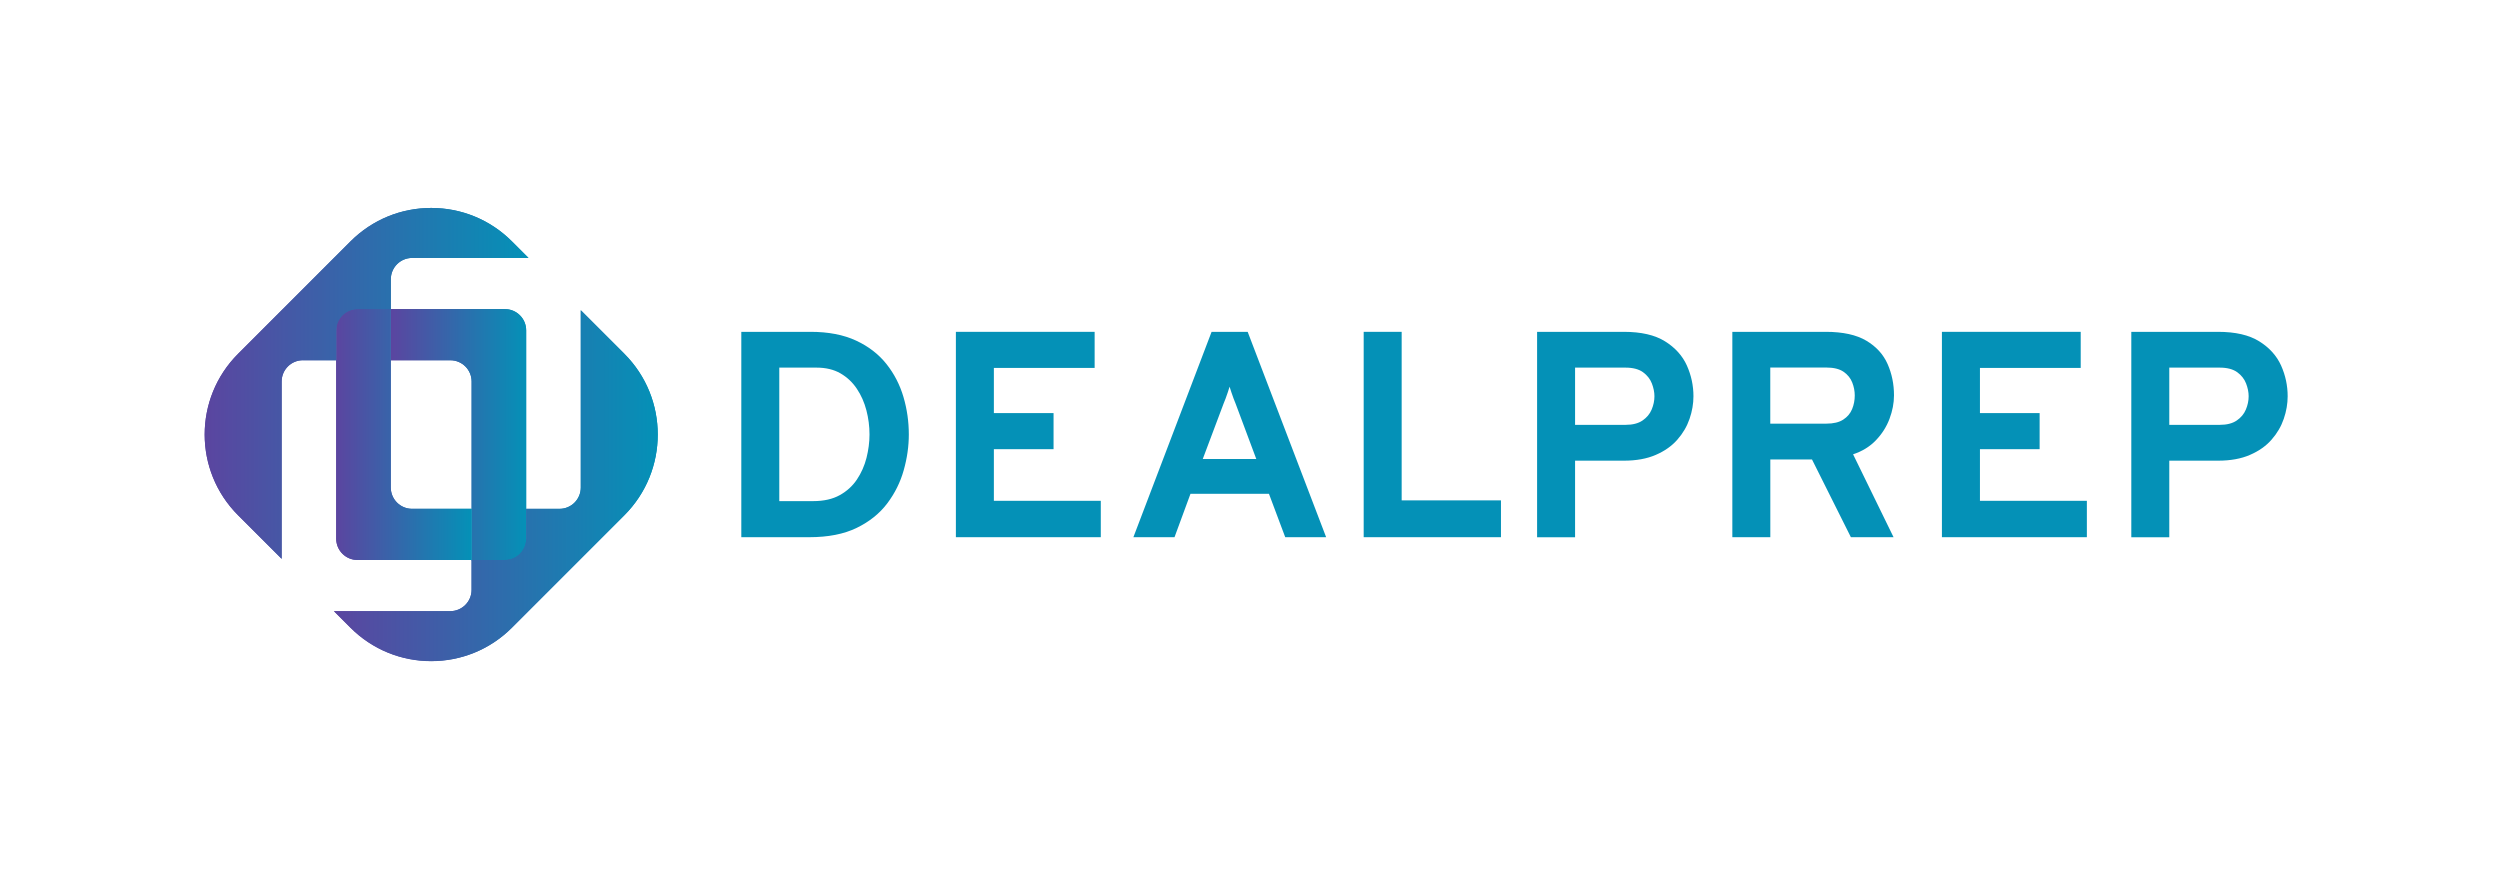
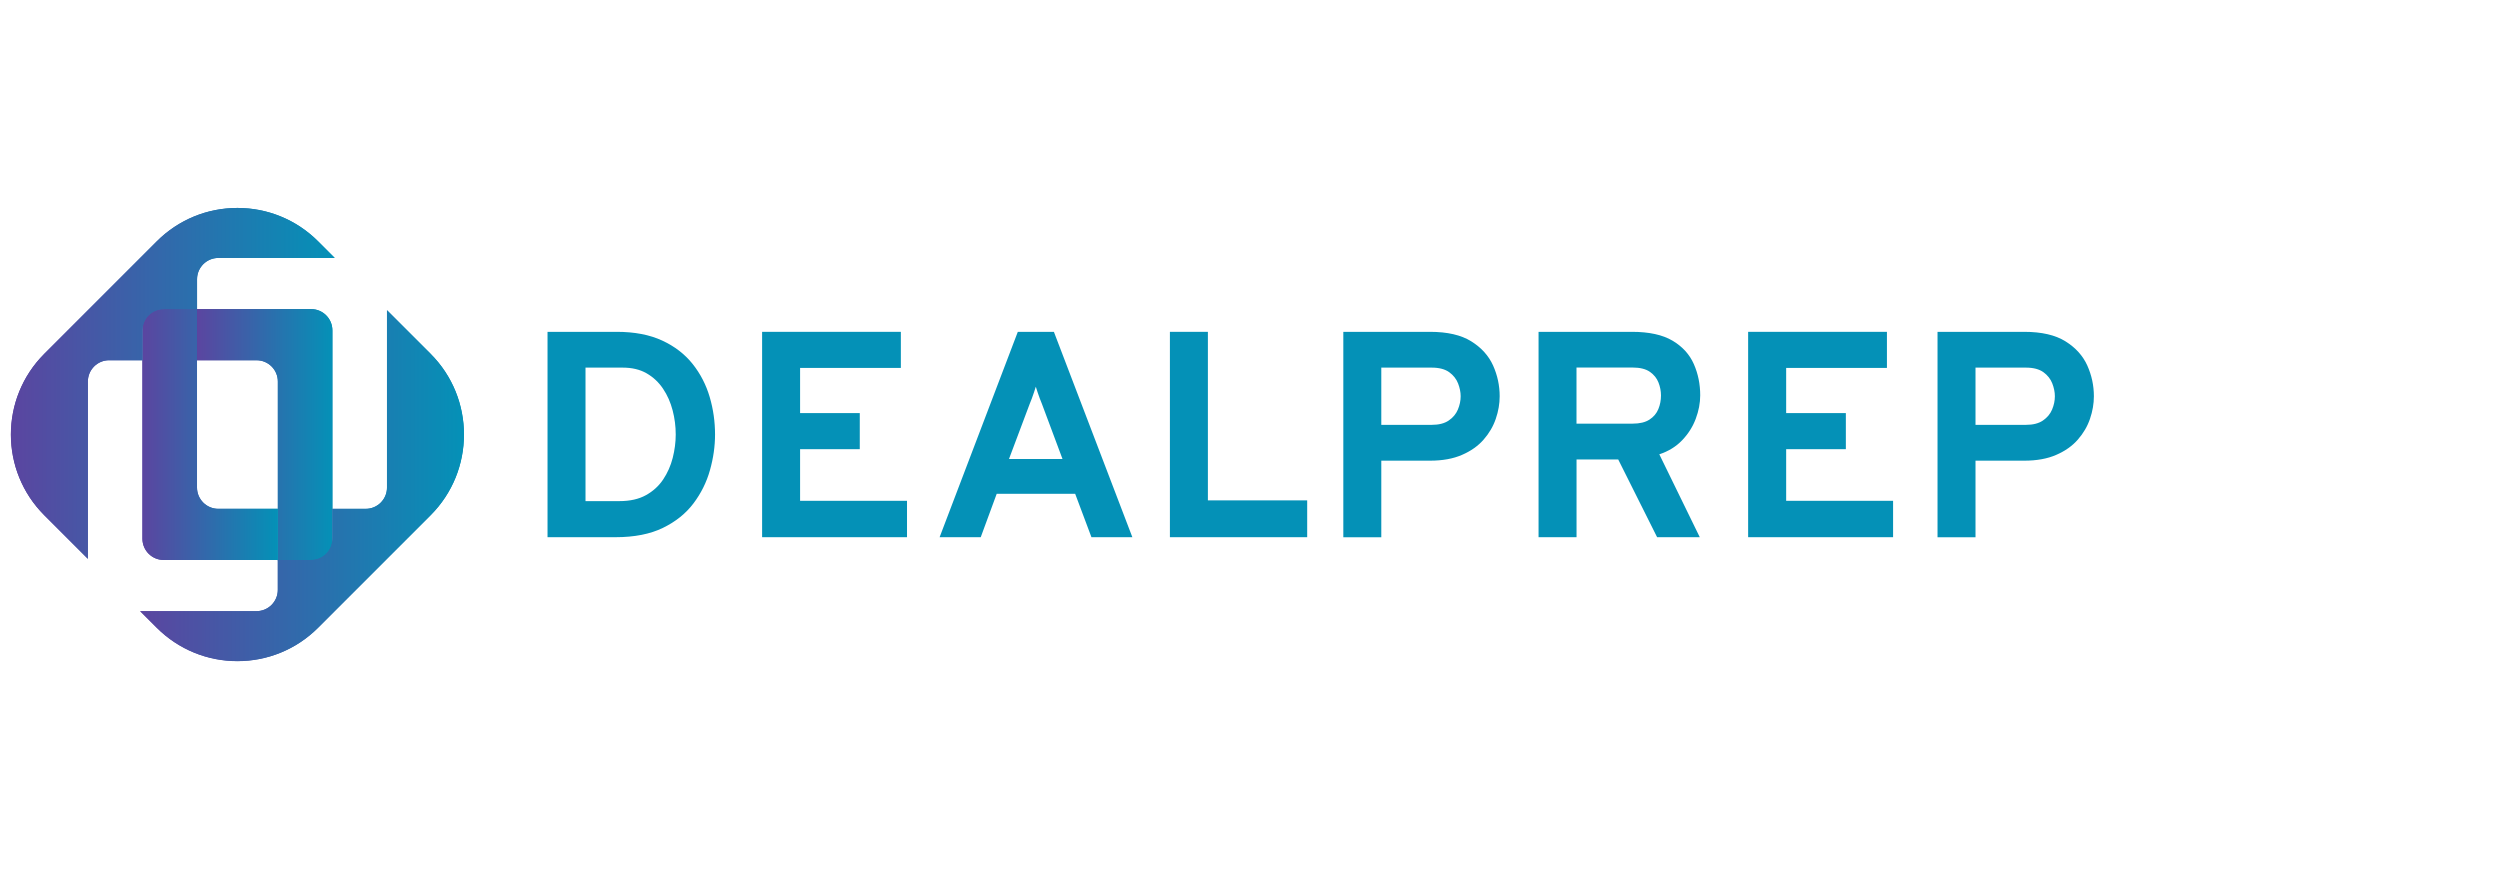
- <svg xmlns="http://www.w3.org/2000/svg" xmlns:xlink="http://www.w3.org/1999/xlink" id="Layer_1" viewBox="0 0 580.56 203.18">
+ <svg xmlns="http://www.w3.org/2000/svg" xmlns:xlink="http://www.w3.org/1999/xlink" id="Layer_1" viewBox="45 0 580.56 203.18">
  <defs>
    <style>.cls-1{fill:url(#linear-gradient);}.cls-1,.cls-2,.cls-3,.cls-4,.cls-5,.cls-6,.cls-7,.cls-8,.cls-9{stroke-width:0px;}.cls-2{fill:url(#linear-gradient-4);}.cls-3{fill:url(#linear-gradient-2);}.cls-4{fill:url(#linear-gradient-3);}.cls-5{fill:url(#linear-gradient-8);}.cls-6{fill:url(#linear-gradient-7);}.cls-7{fill:url(#linear-gradient-5);}.cls-8{fill:url(#linear-gradient-6);}.cls-9{fill:#0491b7;}</style>
    <linearGradient id="linear-gradient" x1="90.75" y1="100.95" x2="122.2" y2="100.95" gradientUnits="userSpaceOnUse">
      <stop offset="0" stop-color="#5b45a0" />
      <stop offset="1" stop-color="#0491b7" />
    </linearGradient>
    <linearGradient id="linear-gradient-2" x1="90.75" y1="100.95" x2="122.19" y2="100.95" xlink:href="#linear-gradient" />
    <linearGradient id="linear-gradient-3" x1="78.08" y1="100.89" x2="109.52" y2="100.89" xlink:href="#linear-gradient" />
    <linearGradient id="linear-gradient-4" x1="78.08" y1="100.89" x2="109.52" y2="100.89" xlink:href="#linear-gradient" />
    <linearGradient id="linear-gradient-5" x1="47.53" y1="89.03" x2="122.72" y2="89.03" xlink:href="#linear-gradient" />
    <linearGradient id="linear-gradient-6" x1="47.52" y1="89.03" x2="122.72" y2="89.03" xlink:href="#linear-gradient" />
    <linearGradient id="linear-gradient-7" x1="77.55" y1="112.78" x2="152.74" y2="112.78" xlink:href="#linear-gradient" />
    <linearGradient id="linear-gradient-8" x1="77.55" y1="112.78" x2="152.75" y2="112.78" xlink:href="#linear-gradient" />
  </defs>
  <path class="cls-9" d="m172.15,124.75v-47.69h16.08c4.13,0,7.65.68,10.56,2.03,2.91,1.35,5.26,3.17,7.07,5.45,1.81,2.28,3.12,4.84,3.95,7.66.83,2.83,1.24,5.73,1.24,8.7,0,2.73-.39,5.48-1.18,8.28-.78,2.79-2.06,5.37-3.83,7.72s-4.14,4.25-7.1,5.69c-2.96,1.44-6.63,2.16-10.99,2.16h-15.81Zm8.82-8.38h7.9c2.43,0,4.47-.46,6.13-1.38,1.66-.92,2.99-2.13,4-3.64,1.01-1.51,1.75-3.18,2.22-5.01.46-1.83.7-3.64.7-5.43,0-1.91-.24-3.78-.72-5.62-.48-1.84-1.21-3.51-2.22-5.01-1-1.5-2.27-2.69-3.81-3.58-1.54-.89-3.4-1.33-5.55-1.33h-8.65v31Z" />
  <path class="cls-9" d="m221.98,124.75v-47.69h32.22v8.38h-23.4v10.49h13.86v8.38h-13.86v11.99h24.83v8.45h-33.66Z" />
  <path class="cls-9" d="m263.2,124.75l18.16-47.69h8.38l18.22,47.69h-9.5l-3.78-10.08h-18.22l-3.71,10.08h-9.54Zm16.11-18.16h12.43l-4.77-12.77c-.16-.39-.33-.82-.51-1.29s-.35-.96-.51-1.45c-.16-.49-.3-.91-.41-1.28-.11.36-.25.79-.41,1.28-.16.49-.33.97-.51,1.45-.18.48-.35.91-.51,1.29l-4.8,12.77Z" />
  <path class="cls-9" d="m316.68,124.75v-47.69h8.82v39.14h23.06v8.55h-31.89Z" />
  <path class="cls-9" d="m356.95,124.75v-47.69h20.13c4.02,0,7.21.73,9.57,2.2,2.36,1.47,4.05,3.34,5.08,5.62,1.02,2.28,1.53,4.66,1.53,7.14,0,1.73-.3,3.47-.9,5.23-.6,1.76-1.54,3.37-2.83,4.84-1.28,1.47-2.95,2.65-5.01,3.54-2.06.9-4.54,1.35-7.44,1.35h-11.31v17.78h-8.82Zm8.82-26.09h11.72c1.63,0,2.95-.33,3.93-1,.99-.67,1.7-1.52,2.13-2.54.43-1.02.65-2.06.65-3.1,0-.95-.2-1.95-.6-2.98-.4-1.03-1.09-1.9-2.06-2.61-.98-.7-2.33-1.06-4.05-1.06h-11.72v13.29Z" />
  <path class="cls-9" d="m402.29,124.75v-47.69h21.7c3.97,0,7.11.69,9.42,2.06,2.3,1.37,3.95,3.18,4.94,5.43s1.48,4.67,1.48,7.26c0,1.79-.35,3.61-1.04,5.45s-1.74,3.5-3.15,4.97c-1.41,1.48-3.18,2.57-5.31,3.27l9.4,19.25h-9.91l-9.03-18.05h-9.68v18.05h-8.82Zm8.82-26.37h13.01c1.66,0,2.97-.31,3.93-.94.96-.62,1.65-1.44,2.06-2.44.41-1,.61-2.06.61-3.17,0-1-.19-2-.58-3-.39-1-1.06-1.83-2.01-2.49-.95-.66-2.29-.99-4.02-.99h-13.01v13.01Z" />
  <path class="cls-9" d="m450.96,124.75v-47.69h32.23v8.38h-23.4v10.49h13.86v8.38h-13.86v11.99h24.83v8.45h-33.66Z" />
  <path class="cls-9" d="m494.94,124.75v-47.69h20.13c4.02,0,7.21.73,9.57,2.2,2.36,1.47,4.05,3.34,5.08,5.62,1.02,2.28,1.53,4.66,1.53,7.14,0,1.73-.3,3.47-.9,5.23-.6,1.76-1.54,3.37-2.83,4.84-1.28,1.47-2.95,2.65-5.01,3.54-2.05.9-4.54,1.35-7.44,1.35h-11.31v17.78h-8.82Zm8.82-26.09h11.72c1.63,0,2.95-.33,3.93-1,.99-.67,1.7-1.52,2.13-2.54.43-1.02.65-2.06.65-3.1,0-.95-.2-1.95-.6-2.98-.4-1.03-1.09-1.9-2.06-2.61-.98-.7-2.33-1.06-4.05-1.06h-11.72v13.29Z" />
  <path class="cls-1" d="m109.52,130.13v-41.54c0-2.72-2.21-4.93-4.94-4.93h-13.83v-11.88s26.5,0,26.5,0c2.72,0,4.94,2.21,4.94,4.94v53.42h-12.68Z" />
  <path class="cls-3" d="m117.26,71.78h-26.51v11.88h13.83c2.73,0,4.94,2.21,4.94,4.94v41.54h12.67v-53.42c0-2.73-2.21-4.94-4.94-4.94Z" />
  <path class="cls-4" d="m83.01,130.04c-2.72,0-4.94-2.21-4.94-4.94v-53.37h12.68s0,41.49,0,41.49c0,2.72,2.21,4.94,4.94,4.94h13.83v11.88s-26.5,0-26.5,0Z" />
  <path class="cls-2" d="m95.69,118.16c-2.73,0-4.94-2.21-4.94-4.94v-41.49h-12.67v53.37c0,2.73,2.21,4.94,4.94,4.94h26.5v-11.88h-13.83Z" />
  <path class="cls-7" d="m55.29,119.66c-10.34-10.34-10.34-27.16,0-37.5l26.1-26.1c5.01-5.01,11.67-7.77,18.75-7.77s13.74,2.76,18.75,7.77l3.84,3.84h-27.03c-2.72,0-4.94,2.22-4.94,4.94v6.94h-7.74c-2.72,0-4.94,2.21-4.94,4.94v6.94h-7.74c-2.72,0-4.93,2.21-4.93,4.94v41.18l-10.12-10.12Z" />
  <path class="cls-8" d="m70.34,83.66h7.74v-6.94c0-2.73,2.21-4.94,4.94-4.94h7.74v-6.94c0-2.73,2.21-4.94,4.94-4.94h27.03l-3.84-3.84c-10.36-10.36-27.15-10.36-37.5,0l-26.1,26.1c-10.36,10.36-10.36,27.15,0,37.5l10.11,10.11v-41.18c0-2.73,2.21-4.94,4.94-4.94Z" />
  <path class="cls-6" d="m100.14,153.52c-7.08,0-13.74-2.76-18.75-7.77l-3.84-3.83h27.03c2.72,0,4.94-2.22,4.94-4.94v-6.94h7.74c2.72,0,4.94-2.21,4.94-4.94v-6.94h7.74c2.72,0,4.94-2.21,4.94-4.94v-41.18l10.12,10.11c10.34,10.34,10.34,27.16,0,37.5l-26.1,26.1c-5.01,5.01-11.67,7.77-18.75,7.77Z" />
  <path class="cls-5" d="m144.98,82.16l-10.12-10.11v41.18c0,2.73-2.21,4.94-4.94,4.94h-7.74v6.94c0,2.73-2.21,4.94-4.94,4.94h-7.74v6.94c0,2.73-2.21,4.94-4.94,4.94h-27.03l3.84,3.84c10.36,10.36,27.15,10.36,37.5,0l26.1-26.1c10.36-10.36,10.36-27.15,0-37.5Z" />
</svg>
